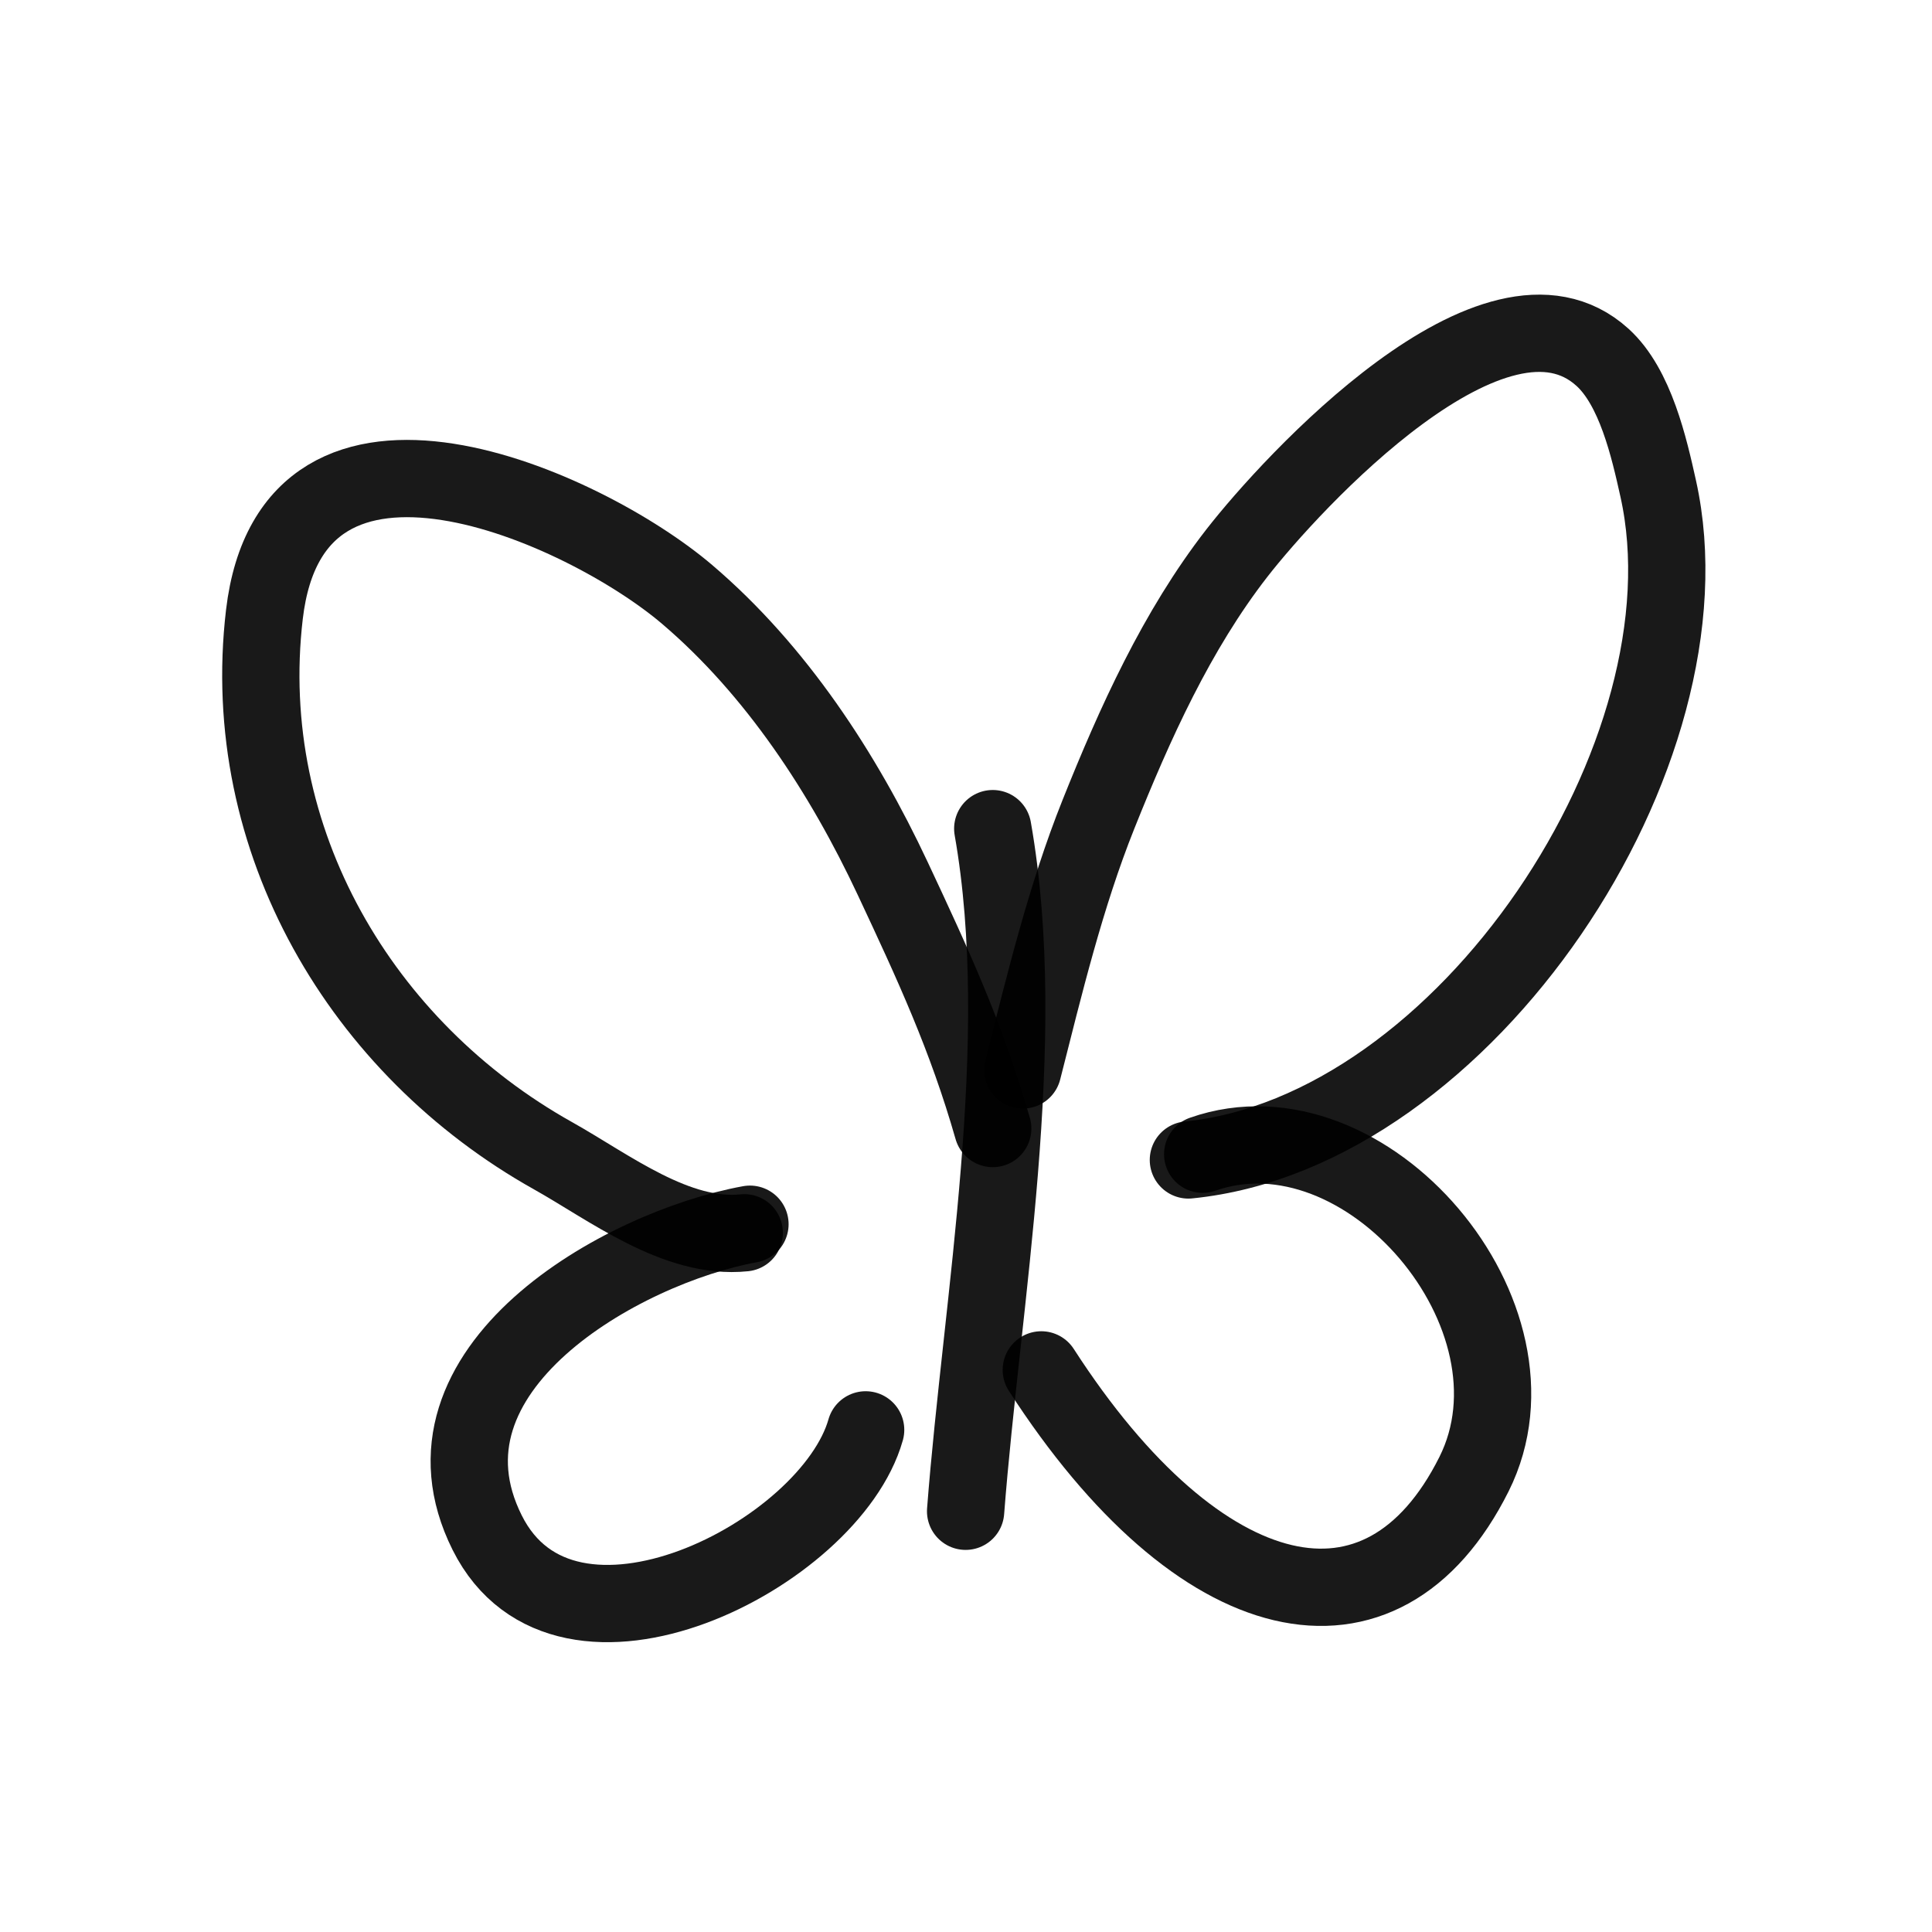
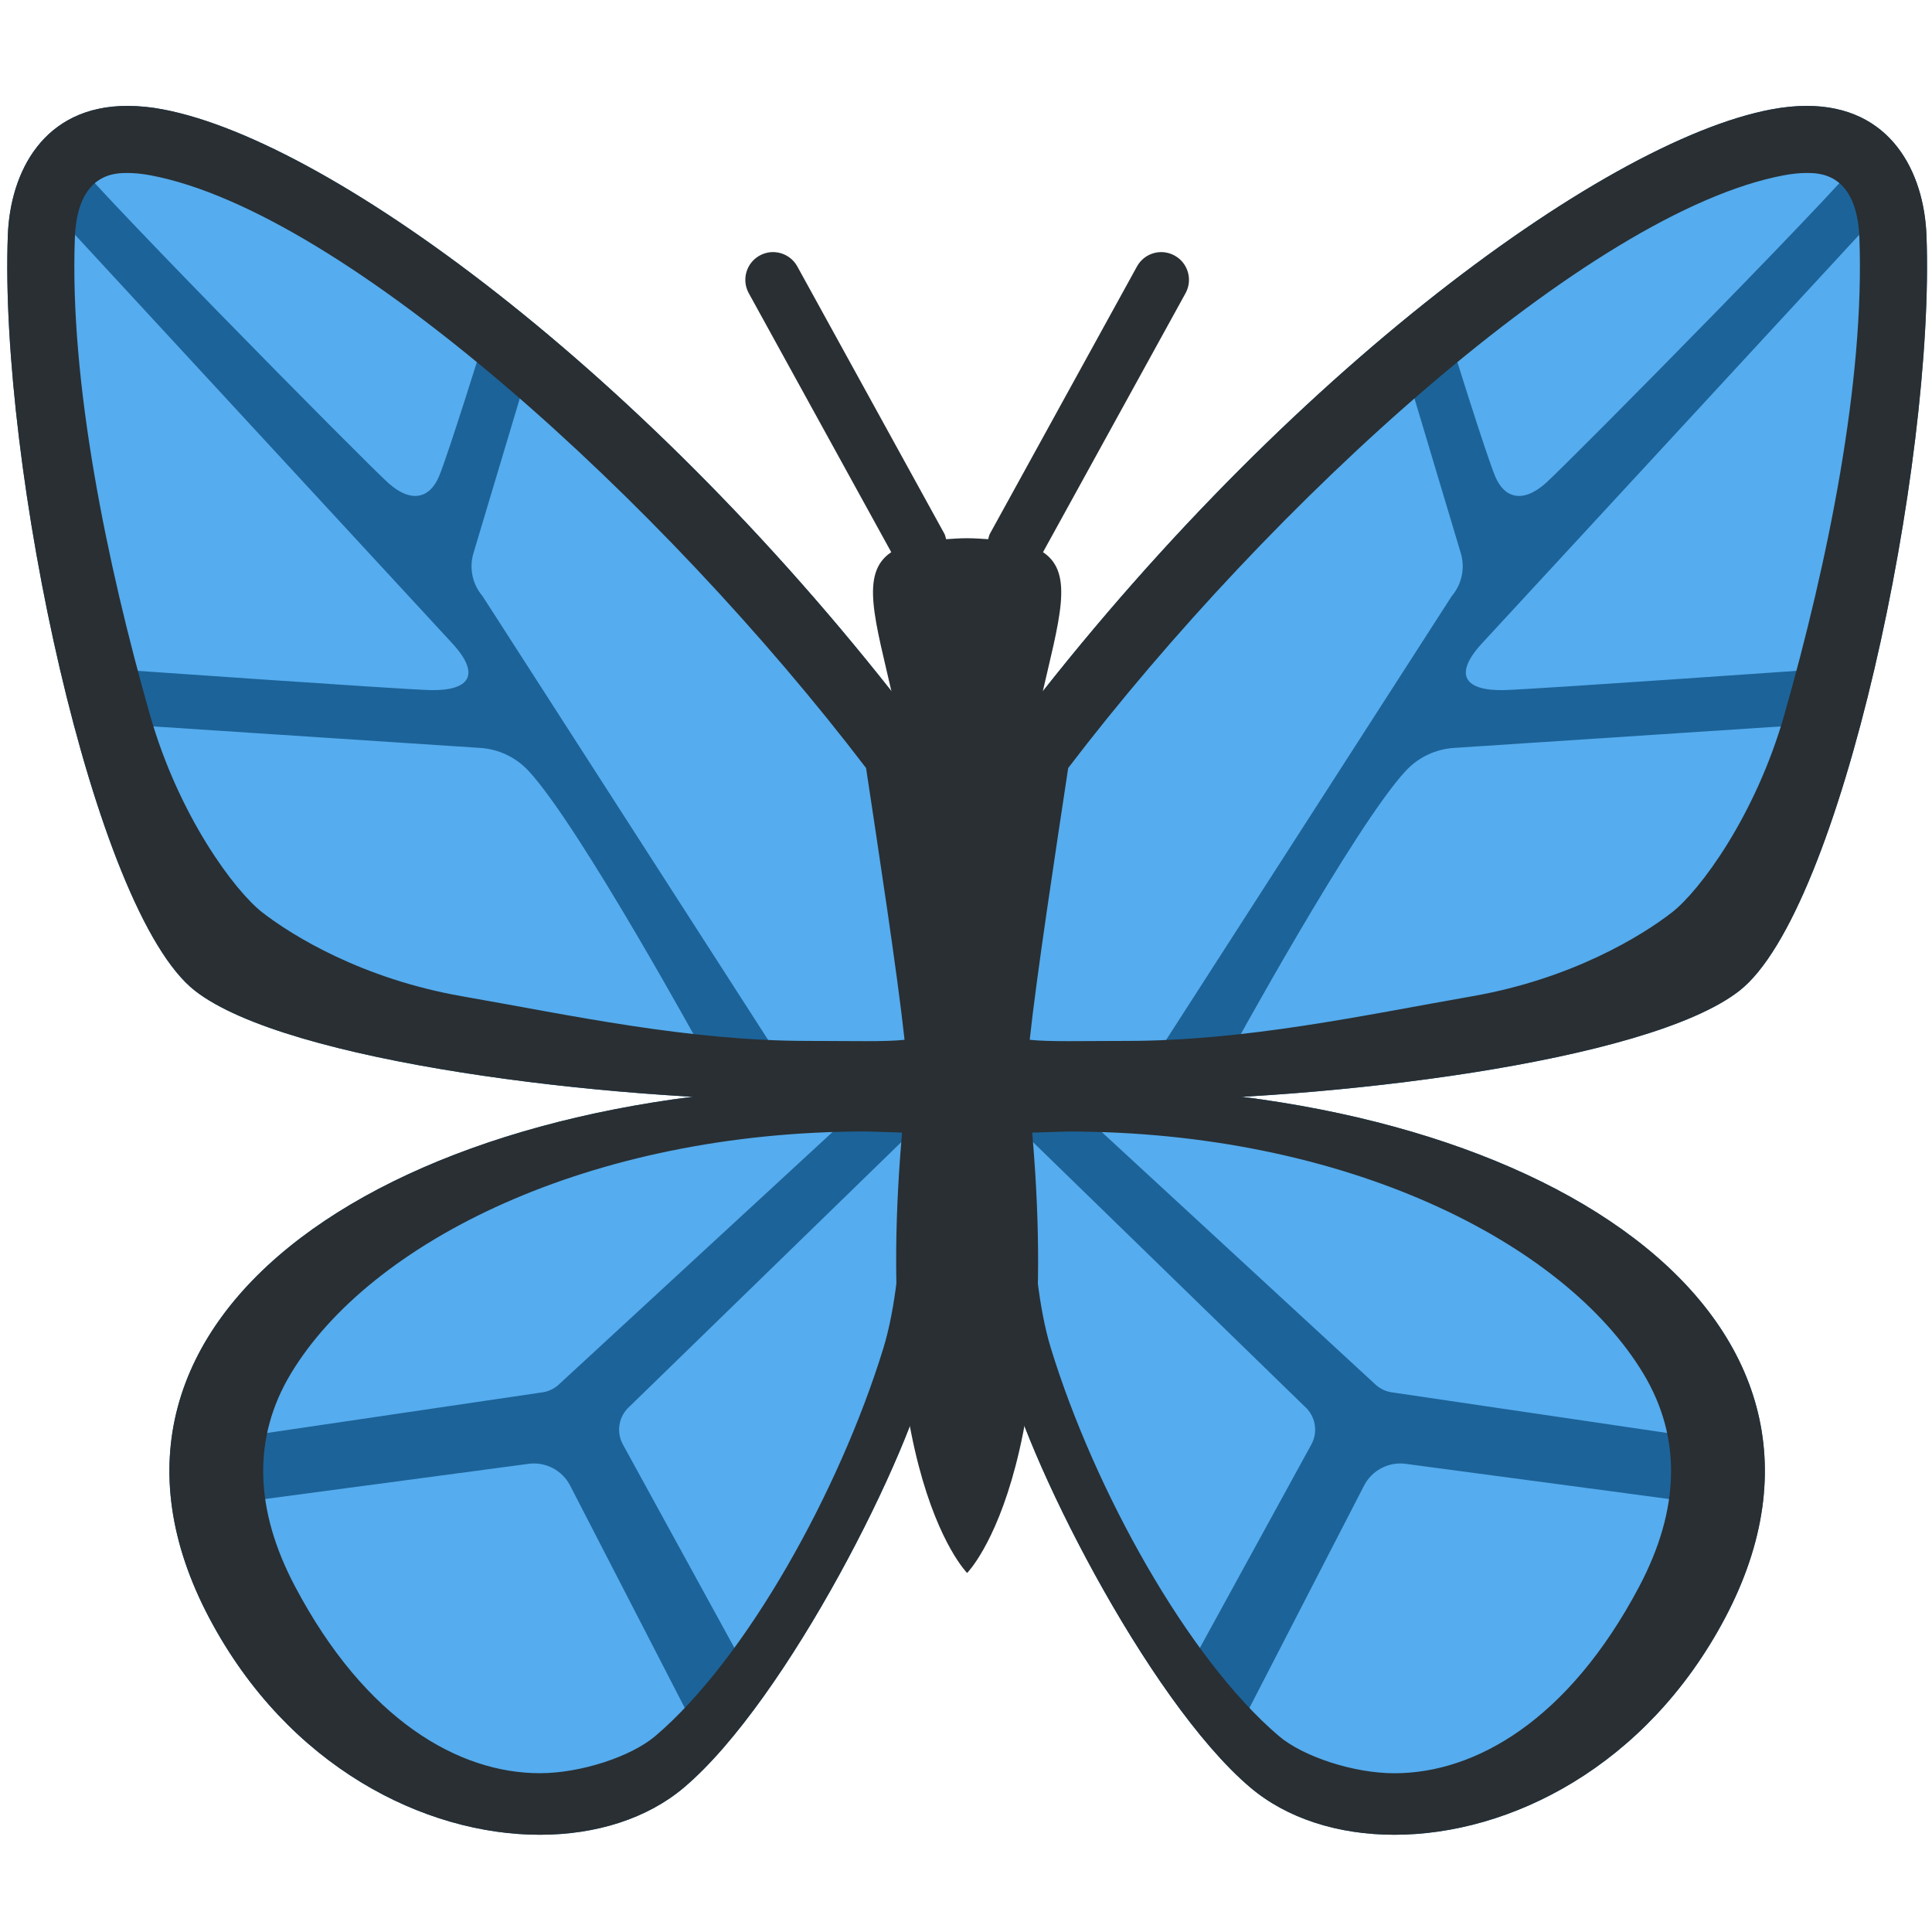
- <svg xmlns="http://www.w3.org/2000/svg" width="800px" height="800px" viewBox="0 0 400 400" fill="none">
-   <path d="M179.222 296.039C171.929 321.836 117.118 349.829 100.868 317.327C83.96 283.513 128.707 258.291 155.272 253.461" stroke="#000000" stroke-opacity="0.9" stroke-width="16" stroke-linecap="round" stroke-linejoin="round" />
-   <path d="M154.089 255.235C140.063 256.692 126.178 245.826 114.468 239.268C74.951 217.139 49.23 174.06 54.742 127.208C60.567 77.697 120.975 104.935 142.262 123.068C160.693 138.769 174.617 160.101 184.839 181.908C193.152 199.64 200.112 214.666 205.536 233.651" stroke="#000000" stroke-opacity="0.9" stroke-width="16" stroke-linecap="round" stroke-linejoin="round" />
-   <path d="M211.746 221.528C216.22 203.929 220.6 185.643 227.417 168.602C234.927 149.827 243.612 130.546 256.097 114.494C267.281 100.115 309.676 53.882 331.79 73.987C338.609 80.186 341.437 92.709 343.321 101.189C355.43 155.676 303.486 234.412 246.044 240.156" stroke="#000000" stroke-opacity="0.9" stroke-width="16" stroke-linecap="round" stroke-linejoin="round" />
-   <path d="M249.001 238.972C282.8 227.116 321.478 272.606 305.179 305.204C286.258 343.046 248.409 334.476 215.589 283.62" stroke="#000000" stroke-opacity="0.9" stroke-width="16" stroke-linecap="round" stroke-linejoin="round" />
-   <path d="M205.537 171.56C213.34 215.845 203.3 268.936 199.919 312.892" stroke="#000000" stroke-opacity="0.9" stroke-width="16" stroke-linecap="round" stroke-linejoin="round" />
+ <svg xmlns="http://www.w3.org/2000/svg" width="800px" height="800px" viewBox="0 0 36 36" aria-hidden="true" role="img" class="iconify iconify--twemoji" preserveAspectRatio="xMidYMid meet">
+   <path fill="#1C6399" d="M20.004 20.243c-.426 0-.858.01-1.294.031c-.436 1.268-.468 2.747 0 5.097c.328 1.646 2.659 6.299 4.584 7.933c.683.58 1.638.884 2.69.884c2.144 0 4.691-1.265 6.157-4.034c3.001-5.671-3.474-9.911-12.137-9.911z" />
+   <path fill="#1C6399" d="M33.666 1.973c-.204 0-.425.021-.663.066c-3.182.601-9.302 5.126-14.287 11.771c0 0-.789 5.16-.789 6.194c0 .336 1.264.5 3.058.5c3.717 0 9.709-.705 11.424-2.041c1.898-1.479 3.65-9.804 3.488-14.079c-.046-1.175-.662-2.411-2.231-2.411z" />
+   <path fill="#55ACEE" d="M27.098 13.936l6.629-.436s-1.055 3.619-3.102 4.656s-7.719 1.5-7.719 1.5s2.33-4.261 3.286-5.29c.237-.256.559-.408.906-.43zm.52-1.952l7.526-8.151s.002 5.365-1.206 8.635c0 0-5.383.379-5.914.391c-.703.016-.969-.265-.406-.875zm-6.068 7.672l5.5-8.547a.856.856 0 0 0 .171-.798l-.968-3.233l-6.722 6.609l-.844 6.031l2.863-.062zM27.862 8.88c.172.406.516.5.938.125s6.074-6.094 6-6.218c0 0-2.832-1.194-7.8 3.463c0 0 .69 2.224.862 2.63zm-8.925 12.099l5.373 5.228a.575.575 0 0 1 .125.709L22.06 31.25s-4.187-5.479-3.123-10.271zm7.282 6.301l5.549.741s-1.058 3.845-3.394 4.854c-3.906 1.688-5.312-.625-5.312-.625l2.352-4.562a.762.762 0 0 1 .805-.408zm-5.95-6.426l5.375 4.958c.077.066.169.11.269.129l6.119.903s-1.219-3.031-4.429-4.531c-3.71-1.733-7.334-1.459-7.334-1.459z" />
+   <path fill="#292F33" d="M20.004 20.243c-.426 0-.858.01-1.294.031c-.436 1.268-.468 2.747 0 5.097c.328 1.646 2.659 6.299 4.584 7.933c.683.58 1.638.884 2.69.884c2.144 0 4.691-1.265 6.157-4.034c3.001-5.671-3.474-9.911-12.137-9.911zm10.537 9.326c-1.316 2.486-3.05 3.473-4.558 3.473c-.767 0-1.704-.313-2.15-.691c-1.695-1.439-3.437-4.58-4.25-7.224c-.465-1.513-.354-4.022-.354-4.022l.667-.021c5.168 0 9.249 2.058 10.726 4.512c.714 1.186.687 2.523-.081 3.973z" />
+   <path fill="#292F33" d="M33.666 3.223c.231 0 .935 0 .981 1.208c.102 2.681-.594 6.061-1.397 8.882c-.541 1.901-1.586 3.292-2.094 3.687c-.56.436-1.863 1.238-3.719 1.563c-2.03.355-4.207.833-6.456.833c-.827 0-1.433.019-1.794-.021c.131-1.218.489-3.551.717-5.064c3.768-4.94 9.711-10.361 13.331-11.044c.155-.029.3-.044.431-.044m0-1.25c-.204 0-.425.021-.663.066c-3.182.601-9.302 5.126-14.287 11.771c0 0-.789 5.16-.789 6.194c0 .336 1.264.5 3.058.5c3.717 0 9.709-.705 11.424-2.041c1.898-1.479 3.65-9.804 3.488-14.079c-.046-1.175-.662-2.411-2.231-2.411z" />
+   <path fill="#1C6399" d="M3.902 30.154c1.466 2.769 4.012 4.034 6.157 4.034c1.052 0 2.007-.304 2.69-.884c1.925-1.633 4.256-6.286 4.584-7.933c.468-2.35.436-3.828 0-5.097a26.911 26.911 0 0 0-1.294-.031c-8.665 0-15.139 4.24-12.137 9.911z" />
+   <path fill="#1C6399" d="M2.376 1.973C.807 1.973.19 3.209.146 4.383c-.162 4.275 1.59 12.601 3.488 14.079c1.715 1.336 7.706 2.041 11.424 2.041c1.794 0 3.058-.164 3.058-.5c0-1.033-.789-6.194-.789-6.194C12.341 7.165 6.22 2.64 3.039 2.039a3.575 3.575 0 0 0-.663-.066z" />
+   <path fill="#55ACEE" d="M8.943 13.936L2.315 13.5s1.055 3.619 3.102 4.656s7.719 1.5 7.719 1.5s-2.33-4.261-3.286-5.29a1.345 1.345 0 0 0-.907-.43zm-.519-1.952L.898 3.833s-.002 5.365 1.206 8.635c0 0 5.383.379 5.914.391c.703.016.969-.265.406-.875zm6.068 7.672l-5.5-8.547a.856.856 0 0 1-.171-.798l.968-3.233l6.722 6.609l.844 6.031l-2.863-.062zM8.179 8.88c-.172.406-.516.5-.938.125s-6.074-6.094-6-6.218c0 0 2.832-1.194 7.8 3.463c.001 0-.69 2.224-.862 2.63zm8.926 12.099l-5.373 5.228a.575.575 0 0 0-.125.709l2.375 4.333c-.001.001 4.187-5.478 3.123-10.27zM9.822 27.28l-5.549.741s1.058 3.845 3.394 4.854c3.906 1.688 5.312-.625 5.312-.625l-2.352-4.562a.76.76 0 0 0-.805-.408zm5.951-6.426l-5.375 4.958a.577.577 0 0 1-.269.129l-6.119.903s1.219-3.031 4.429-4.531c3.709-1.733 7.334-1.459 7.334-1.459z" />
+   <path fill="#292F33" d="M3.902 30.154c1.466 2.769 4.012 4.034 6.157 4.034c1.052 0 2.007-.304 2.69-.884c1.925-1.633 4.256-6.286 4.584-7.933c.468-2.35.436-3.828 0-5.097a26.911 26.911 0 0 0-1.294-.031c-8.665 0-15.139 4.24-12.137 9.911zm1.518-4.559c1.477-2.454 5.558-4.512 10.726-4.512l.667.021s.111 2.51-.354 4.022c-.813 2.644-2.555 5.785-4.25 7.224c-.446.379-1.383.691-2.15.691c-1.508 0-3.242-.986-4.558-3.473c-.768-1.449-.795-2.786-.081-3.973z" />
+   <path fill="#292F33" d="M2.376 3.223c.131 0 .276.015.431.044c3.619.683 9.563 6.104 13.331 11.044c.228 1.513.586 3.846.717 5.064c-.361.04-.967.021-1.794.021c-2.249 0-4.426-.478-6.456-.833c-1.856-.325-3.159-1.127-3.719-1.563c-.508-.396-1.553-1.786-2.094-3.687c-.803-2.821-1.499-6.201-1.397-8.882c.046-1.208.749-1.208.981-1.208m0-1.25C.807 1.973.19 3.209.146 4.383c-.162 4.275 1.59 12.601 3.488 14.079c1.715 1.336 7.706 2.041 11.424 2.041c1.794 0 3.058-.164 3.058-.5c0-1.033-.789-6.194-.789-6.194C12.341 7.165 6.22 2.64 3.039 2.039a3.575 3.575 0 0 0-.663-.066z" />
+   <path fill="#292F33" d="M21.887 4.762a.515.515 0 0 0-.701.203l-2.74 4.98c-.018.033-.022.068-.032.102c-.127-.007-.244-.018-.393-.018c-.148 0-.266.01-.392.018c-.01-.034-.014-.069-.032-.102l-2.74-4.98a.516.516 0 0 0-.905.498l2.655 4.826c-1.179.784 1.15 3.438.381 9.204c-1.033 7.75 1.033 9.817 1.033 9.817s2.067-2.067 1.033-9.817c-.769-5.766 1.56-8.42.381-9.204l2.656-4.826a.516.516 0 0 0-.204-.701z" />
</svg>
